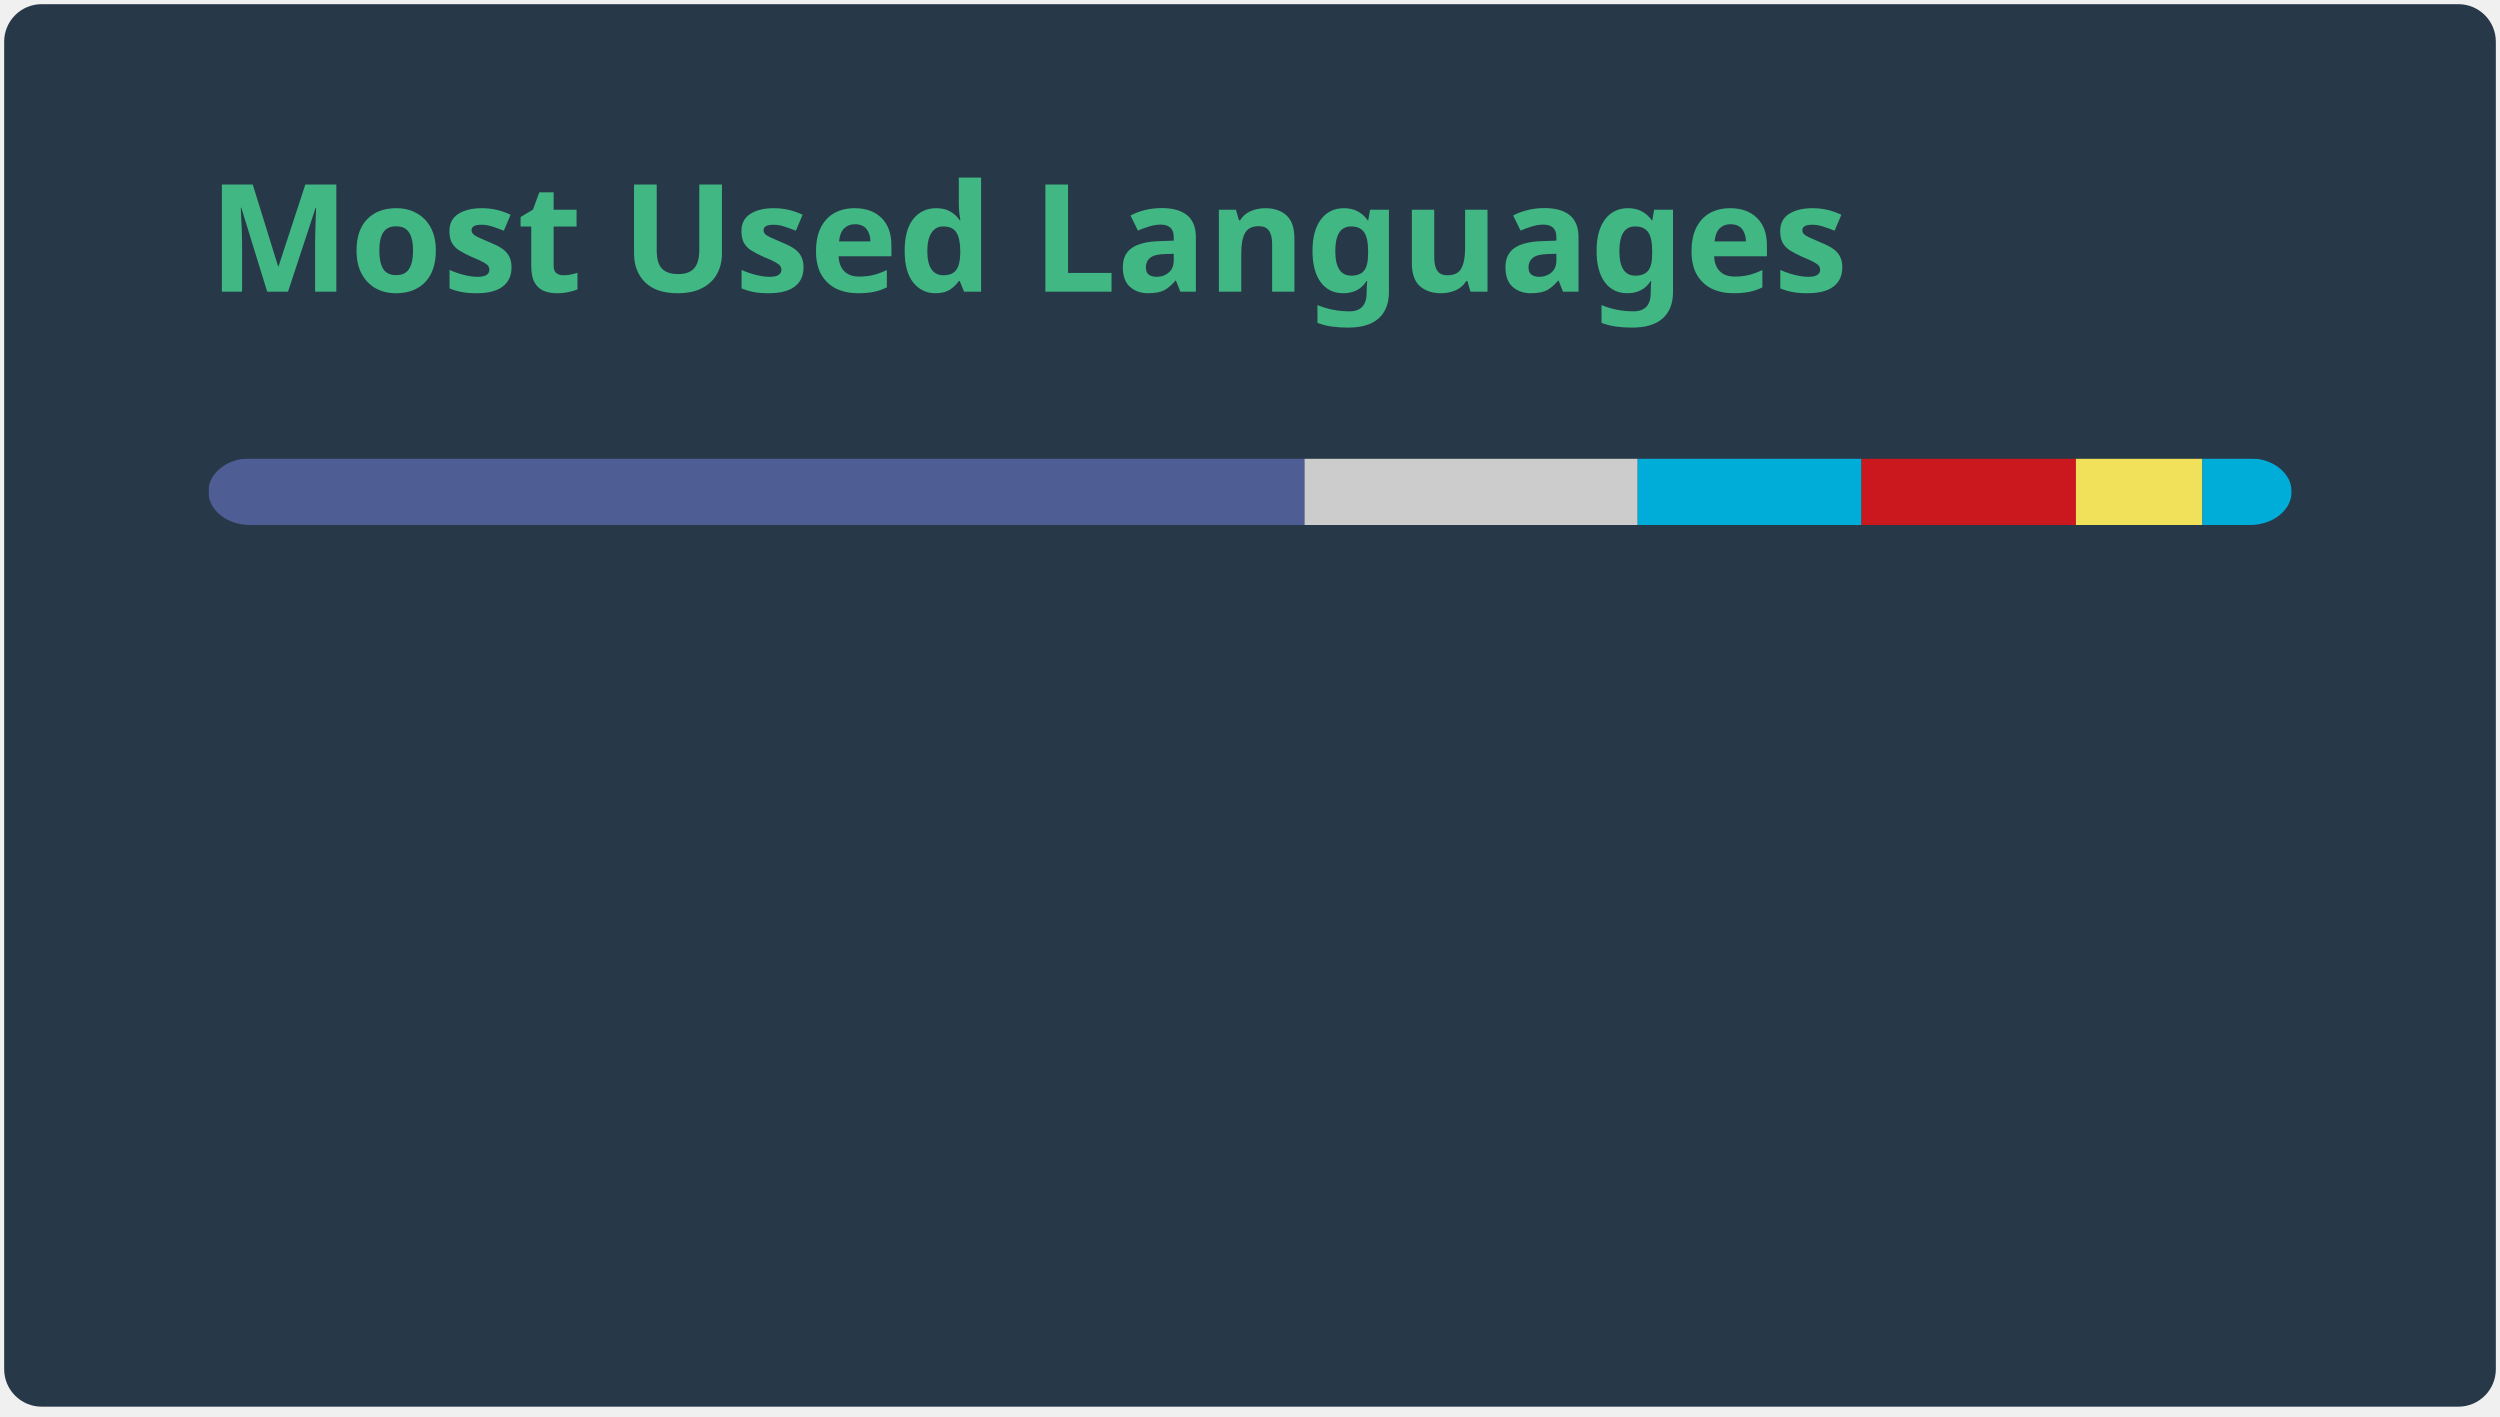
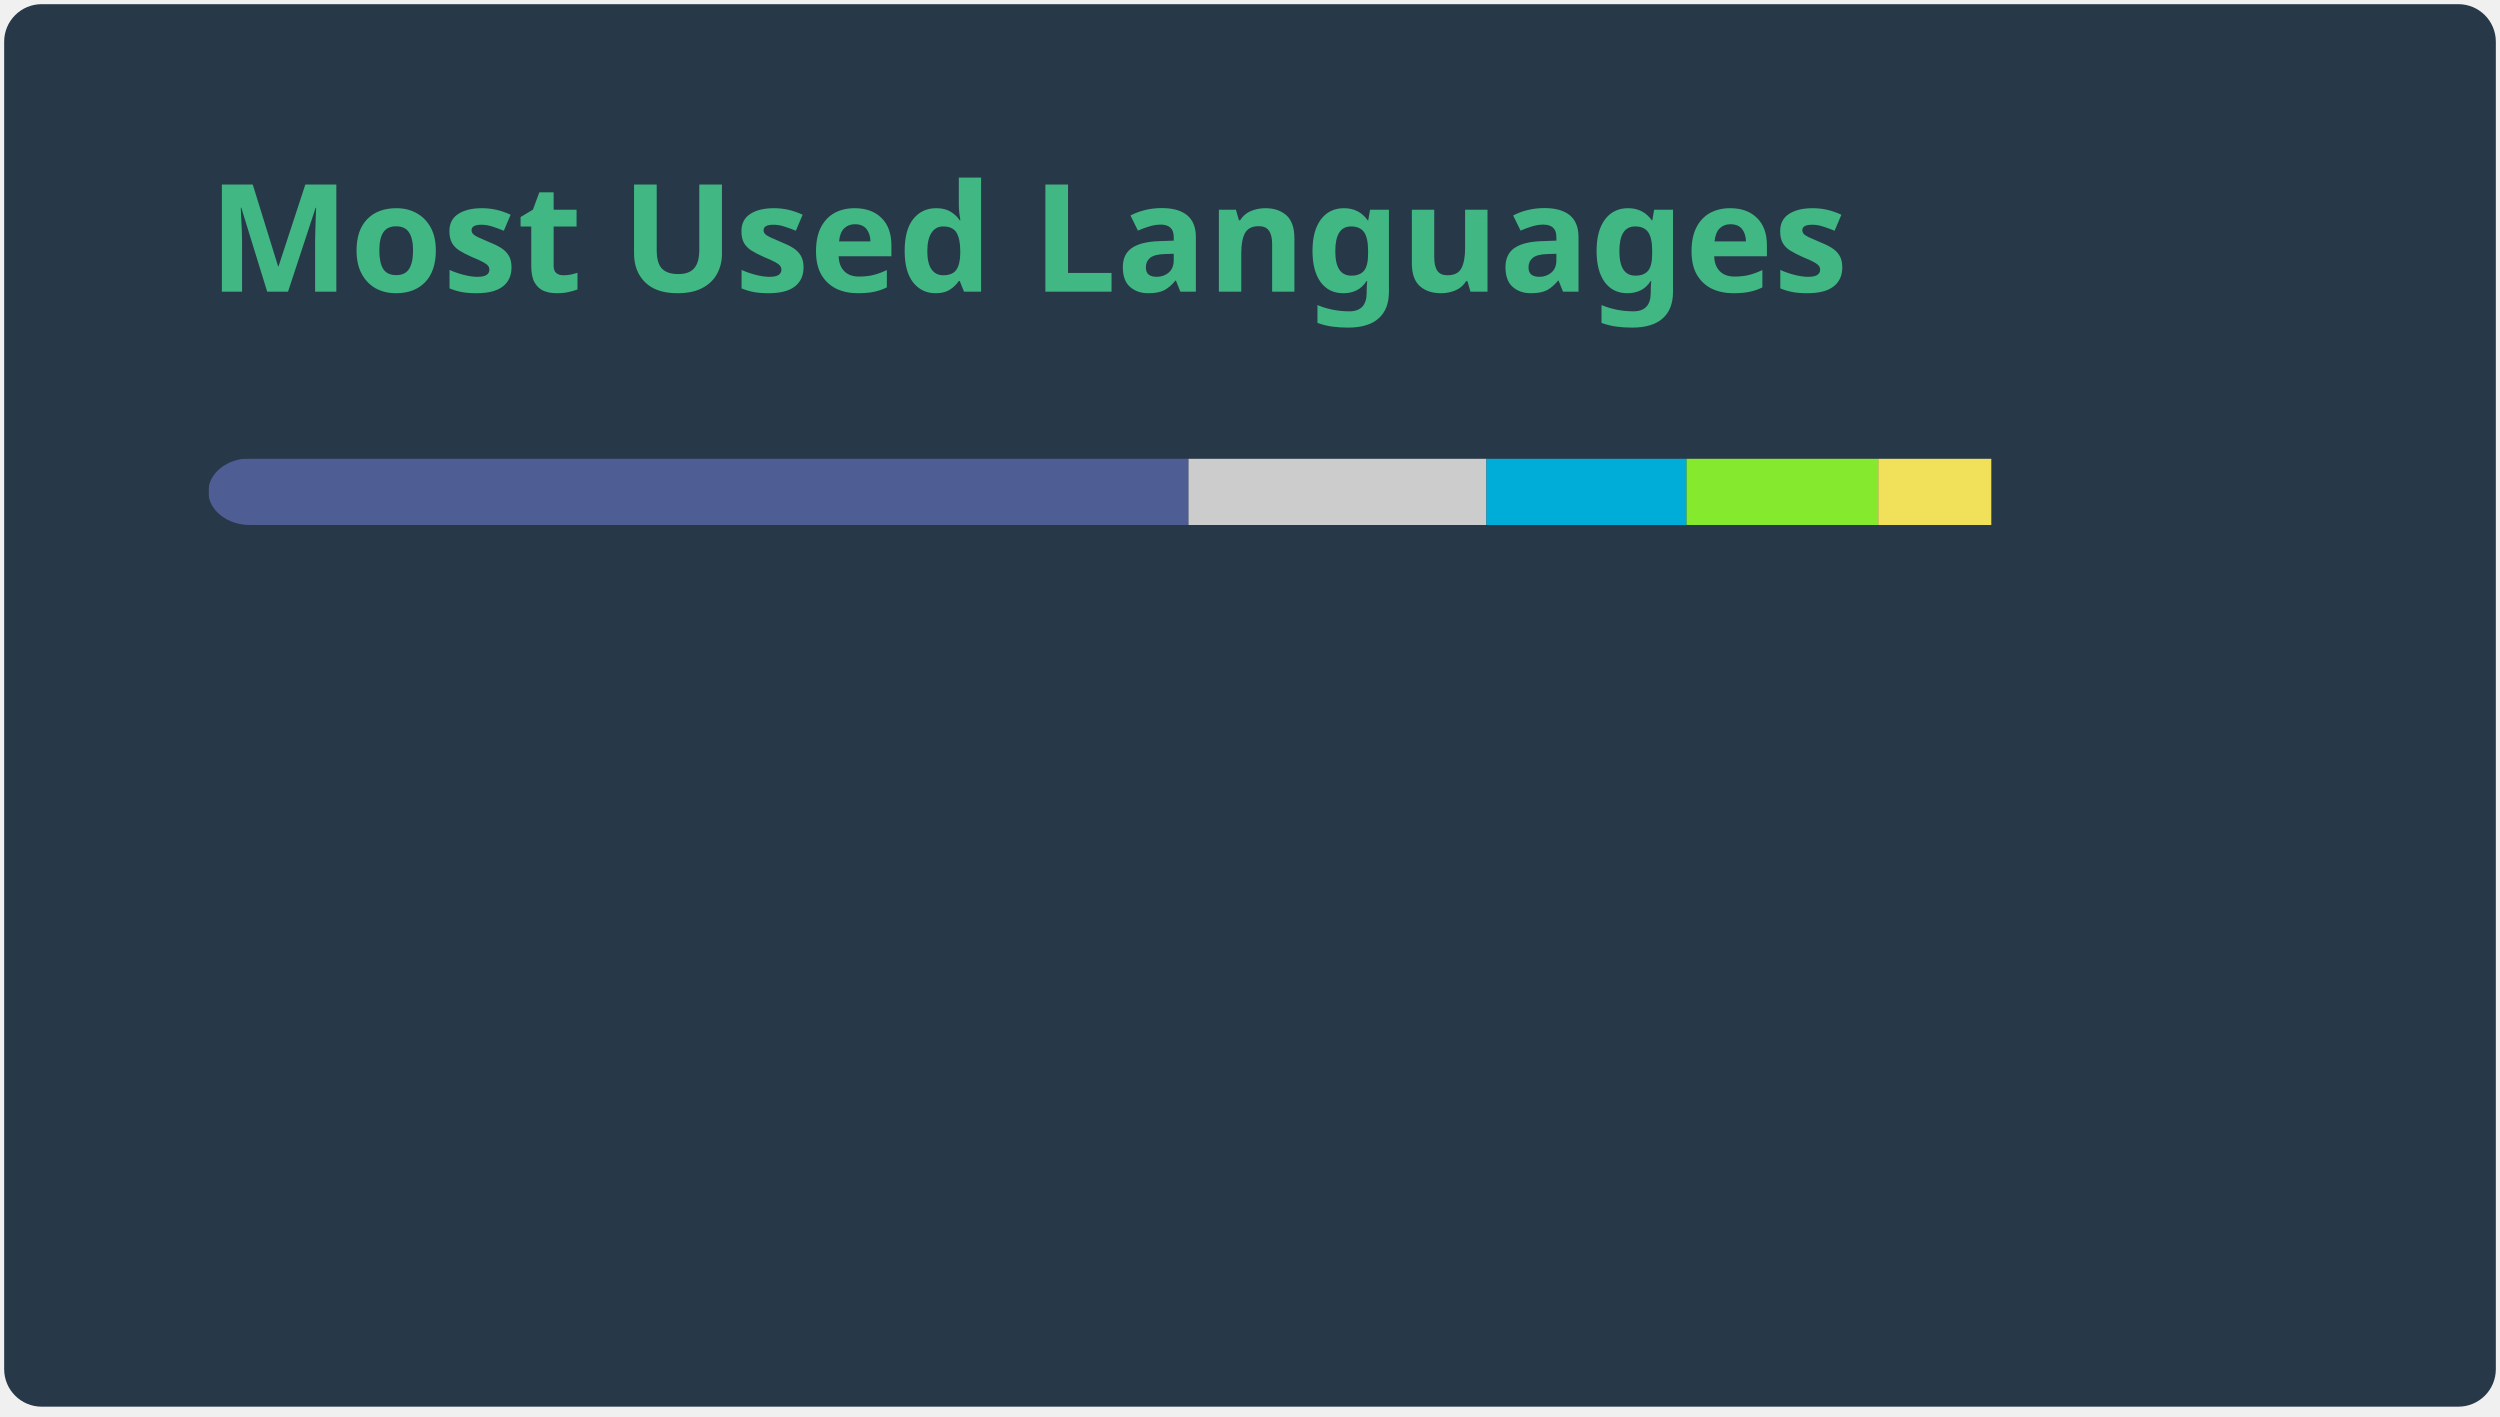
<svg xmlns="http://www.w3.org/2000/svg" width="300" height="170" viewBox="0 0 300 170" fill="none" role="img" aria-labelledby="descId">
  <style>
        .header {
            font: 600 18px 'Segoe UI', Ubuntu, Sans-Serif;
            fill: #41b883;
            animation: fadeInAnimation 0.8s ease-in-out forwards;
        }
        @supports(-moz-appearance: auto) {
             
            .header { font-size: 15.5px; }
        }

        @keyframes slideInAnimation {
            from {
                width: 0;
            }
            to {
                width: calc(100%-100px);
            }
        }
        @keyframes growWidthAnimation {
            from {
                width: 0;
            }
            to {
                width: 100%;
            }
        }
        .stat {
            font: 600 14px 'Segoe UI', Ubuntu, "Helvetica Neue", Sans-Serif; fill: #fffefe;
        }
        @supports(-moz-appearance: auto) {
             
            .stat { font-size:12px; }
        }
        .bold { font-weight: 700 }
        .lang-name {
            font: 400 11px "Segoe UI", Ubuntu, Sans-Serif;
            fill: #fffefe;
        }
        .stagger {
            opacity: 0;
            animation: fadeInAnimation 0.3s ease-in-out forwards;
        }
        #rect-mask rect{
            animation: slideInAnimation 1s ease-in-out forwards;
        }
        .lang-progress{
            animation: growWidthAnimation 0.6s ease-in-out forwards;
        }



         
        @keyframes scaleInAnimation {
            from {
                transform: translate(-5px, 5px) scale(0);
            }
            to {
                transform: translate(-5px, 5px) scale(1);
            }
        }
        @keyframes fadeInAnimation {
            from {
                opacity: 0;
            }
            to {
                opacity: 1;
            }
        }
    </style>
  <rect x="0.5" y="0.5" rx="4.5" height="99%" stroke="#e4e2e2" width="299" fill="#273849" stroke-opacity="0" />
  <g transform="translate(25, 35)">
    <g transform="translate(0, 0)">
      <text x="0" y="0" class="header">Most Used Languages</text>
    </g>
  </g>
  <g transform="translate(0, 55)">
    <svg x="25">
      <mask id="rect-mask">
        <rect x="0" y="0" width="250" height="8" fill="white" rx="5" />
      </mask>
-       <rect mask="url(#rect-mask)" x="0" y="0" width="131.545" height="8" fill="#4F5D95" />
-       <rect mask="url(#rect-mask)" x="131.545" y="0" width="39.979" height="8" fill="#cccccc" />
-       <rect mask="url(#rect-mask)" x="171.525" y="0" width="26.855" height="8" fill="#00ADD8" />
-       <rect mask="url(#rect-mask)" x="198.38" y="0" width="25.729" height="8" fill="#cb171e" />
-       <rect mask="url(#rect-mask)" x="224.109" y="0" width="15.177" height="8" fill="#f1e05a" />
-       <rect mask="url(#rect-mask)" x="239.285" y="0" width="10.715" height="8" fill="#00ADD8" />
+       <rect mask="url(#rect-mask)" x="0" y="0" width="117.621" height="8" fill="#4F5D95" />
+       <rect mask="url(#rect-mask)" x="117.621" y="0" width="35.748" height="8" fill="#cccccc" />
+       <rect mask="url(#rect-mask)" x="153.369" y="0" width="24.013" height="8" fill="#00ADD8" />
+       <rect mask="url(#rect-mask)" x="177.381" y="0" width="23.005" height="8" fill="#85ea2d" />
+       <rect mask="url(#rect-mask)" x="200.386" y="0" width="13.57" height="8" fill="#f1e05a" />
+       <rect mask="url(#rect-mask)" x="213.957" y="0" width="36.043" height="8" fill="" />
      <g transform="translate(0, 25)">
        <g transform="translate(0, 0)">
          <g transform="translate(0, 0)">
            <g class="stagger" style="animation-delay: 450ms">
              <circle cx="5" cy="6" r="5" fill="#4F5D95" />
              <text x="15" y="10" class="lang-name">
-                                     PHP 52.62%
+                                     PHP 47.05%
                                </text>
            </g>
          </g>
          <g transform="translate(0, 25)">
            <g class="stagger" style="animation-delay: 600ms">
              <circle cx="5" cy="6" r="5" fill="#cccccc" />
              <text x="15" y="10" class="lang-name">
-                                     Gettext Catalog 15.99%
+                                     Gettext Catalog 14.30%
                                </text>
            </g>
          </g>
          <g transform="translate(0, 50)">
            <g class="stagger" style="animation-delay: 750ms">
              <circle cx="5" cy="6" r="5" fill="#00ADD8" />
              <text x="15" y="10" class="lang-name">
-                                     Go 10.74%
+                                     Go 9.61%
                                </text>
            </g>
          </g>
        </g>
        <g transform="translate(150, 0)">
          <g transform="translate(0, 0)">
            <g class="stagger" style="animation-delay: 450ms">
-               <circle cx="5" cy="6" r="5" fill="#cb171e" />
+               <circle cx="5" cy="6" r="5" fill="#85ea2d" />
              <text x="15" y="10" class="lang-name">
-                                     YAML 10.29%
+                                     OASv2-yaml 9.20%
                                </text>
            </g>
          </g>
          <g transform="translate(0, 25)">
            <g class="stagger" style="animation-delay: 600ms">
              <circle cx="5" cy="6" r="5" fill="#f1e05a" />
              <text x="15" y="10" class="lang-name">
-                                     JavaScript 6.07%
+                                     JavaScript 5.43%
                                </text>
            </g>
          </g>
          <g transform="translate(0, 50)">
            <g class="stagger" style="animation-delay: 750ms">
-               <circle cx="5" cy="6" r="5" fill="#00ADD8" />
+               <circle cx="5" cy="6" r="5" fill="" />
              <text x="15" y="10" class="lang-name">
-                                     Go Template 4.29%
+                                     Others 14.42%
                                </text>
            </g>
          </g>
        </g>
      </g>
    </svg>
  </g>
</svg>
